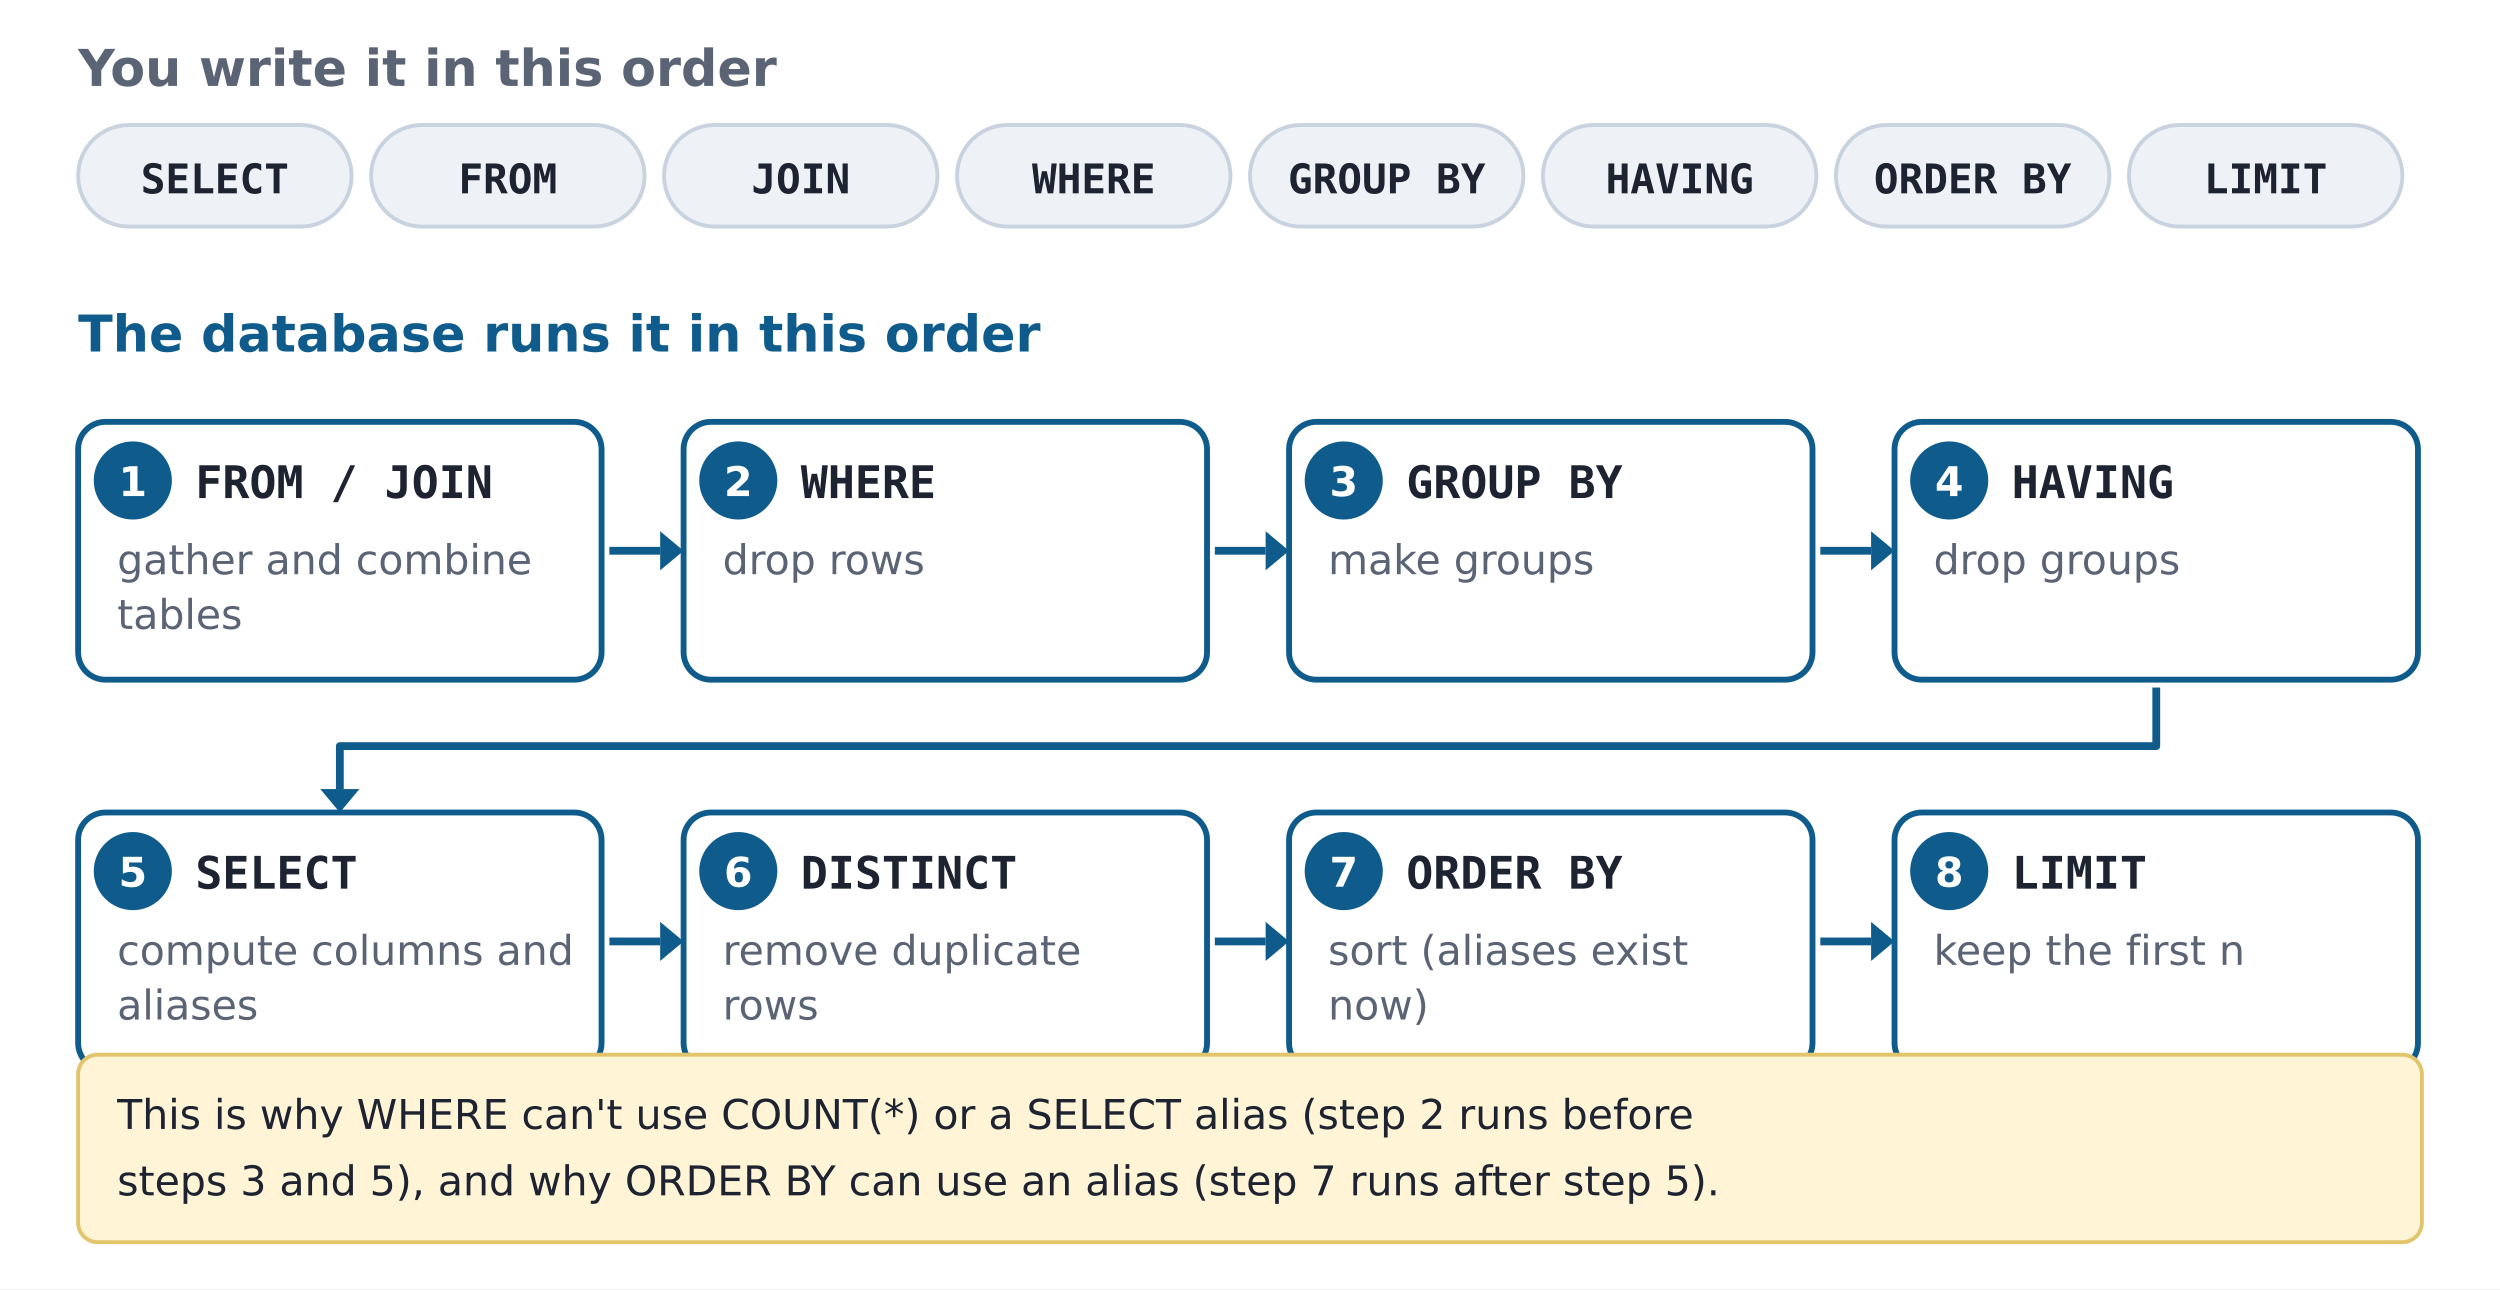
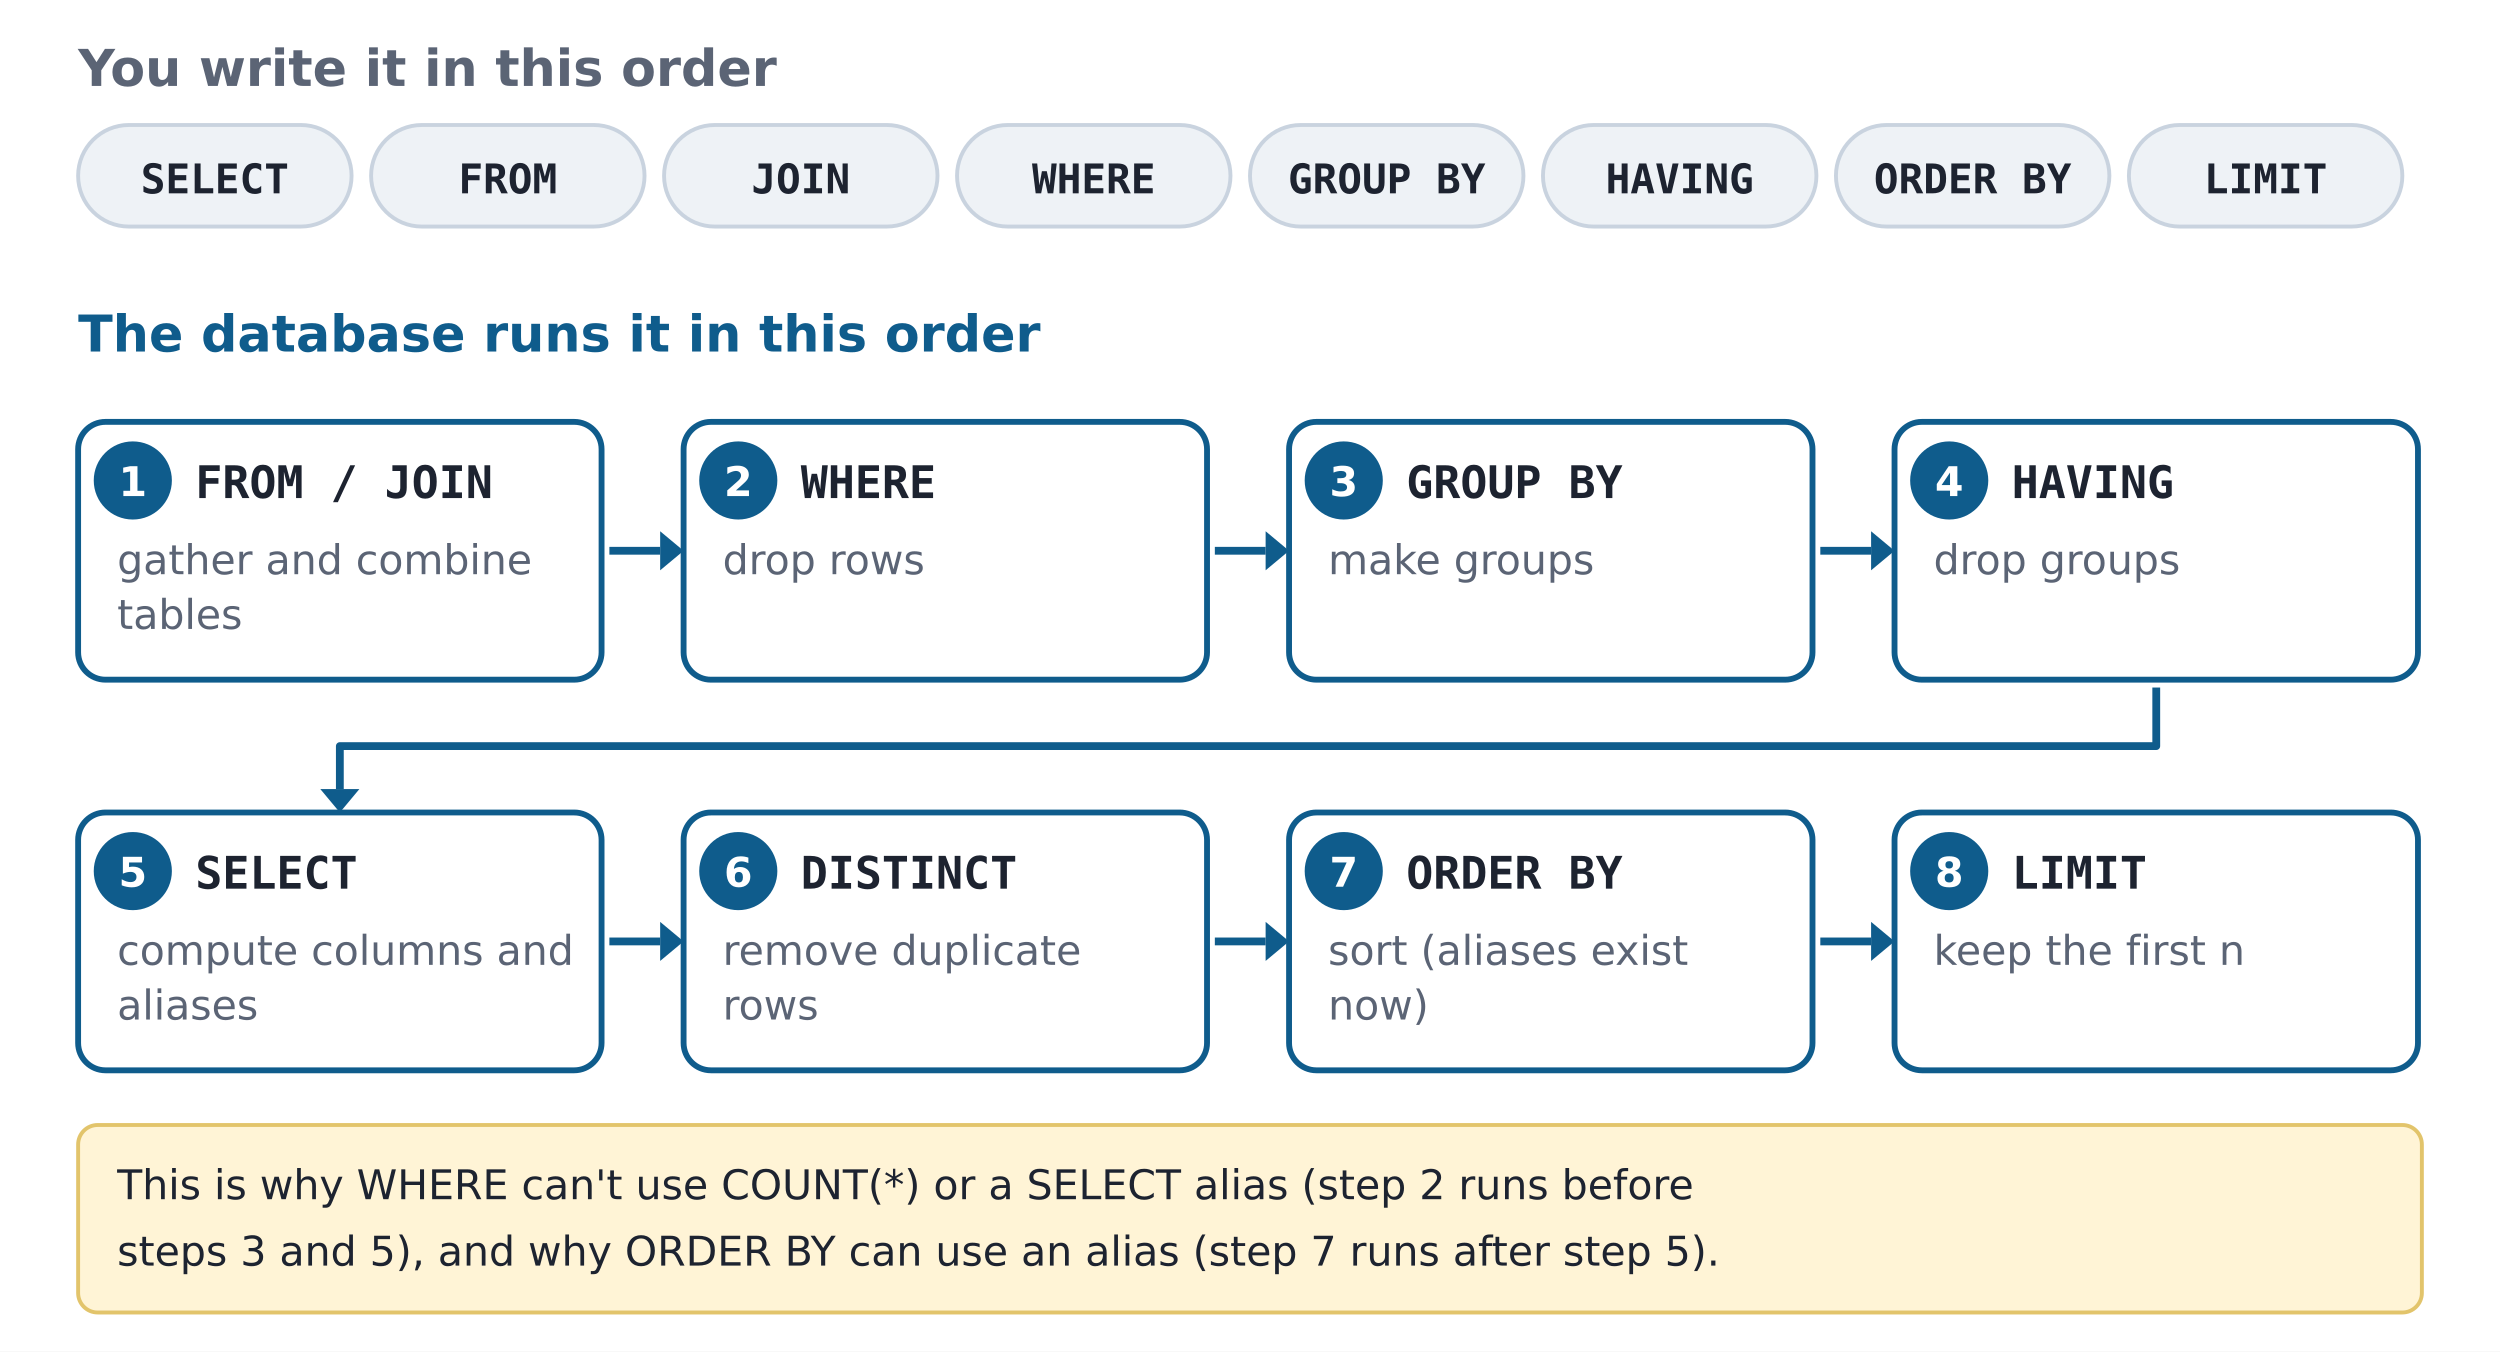
- <svg xmlns="http://www.w3.org/2000/svg" width="640" height="330" viewBox="0 0 640 330" font-family="DejaVu Sans, Arial, sans-serif">
-   <rect width="640" height="330" fill="#ffffff" />
+ <svg xmlns="http://www.w3.org/2000/svg" width="640" height="346" viewBox="0 0 640 346" font-family="DejaVu Sans, Arial, sans-serif">
+   <rect width="640" height="346" fill="#ffffff" />
  <text x="20" y="22" font-size="13" fill="#5b6475" font-weight="bold" text-anchor="start" font-family="Poppins, DejaVu Sans, sans-serif">You write it in this order</text>
  <rect x="20" y="32" width="70" height="26" rx="13" fill="#eef2f6" stroke="#c9d3df" stroke-width="1" />
  <text x="55.0" y="49.5" font-size="10.5" fill="#1d2330" font-weight="bold" text-anchor="middle" font-family="DejaVu Sans Mono, monospace">SELECT</text>
  <rect x="95" y="32" width="70" height="26" rx="13" fill="#eef2f6" stroke="#c9d3df" stroke-width="1" />
  <text x="130.0" y="49.5" font-size="10.5" fill="#1d2330" font-weight="bold" text-anchor="middle" font-family="DejaVu Sans Mono, monospace">FROM</text>
  <rect x="170" y="32" width="70" height="26" rx="13" fill="#eef2f6" stroke="#c9d3df" stroke-width="1" />
  <text x="205.0" y="49.5" font-size="10.5" fill="#1d2330" font-weight="bold" text-anchor="middle" font-family="DejaVu Sans Mono, monospace">JOIN</text>
  <rect x="245" y="32" width="70" height="26" rx="13" fill="#eef2f6" stroke="#c9d3df" stroke-width="1" />
  <text x="280.0" y="49.5" font-size="10.5" fill="#1d2330" font-weight="bold" text-anchor="middle" font-family="DejaVu Sans Mono, monospace">WHERE</text>
  <rect x="320" y="32" width="70" height="26" rx="13" fill="#eef2f6" stroke="#c9d3df" stroke-width="1" />
  <text x="355.0" y="49.5" font-size="10.5" fill="#1d2330" font-weight="bold" text-anchor="middle" font-family="DejaVu Sans Mono, monospace">GROUP BY</text>
  <rect x="395" y="32" width="70" height="26" rx="13" fill="#eef2f6" stroke="#c9d3df" stroke-width="1" />
  <text x="430.0" y="49.5" font-size="10.5" fill="#1d2330" font-weight="bold" text-anchor="middle" font-family="DejaVu Sans Mono, monospace">HAVING</text>
  <rect x="470" y="32" width="70" height="26" rx="13" fill="#eef2f6" stroke="#c9d3df" stroke-width="1" />
  <text x="505.0" y="49.5" font-size="10.5" fill="#1d2330" font-weight="bold" text-anchor="middle" font-family="DejaVu Sans Mono, monospace">ORDER BY</text>
  <rect x="545" y="32" width="70" height="26" rx="13" fill="#eef2f6" stroke="#c9d3df" stroke-width="1" />
  <text x="580.0" y="49.5" font-size="10.5" fill="#1d2330" font-weight="bold" text-anchor="middle" font-family="DejaVu Sans Mono, monospace">LIMIT</text>
  <text x="20" y="90" font-size="13" fill="#0f5c8c" font-weight="bold" text-anchor="start" font-family="Poppins, DejaVu Sans, sans-serif">The database runs it in this order</text>
  <rect x="20" y="108" width="134" height="66" rx="7" fill="#fff" stroke="#0f5c8c" stroke-width="1.5" />
  <circle cx="34" cy="123" r="10" fill="#0f5c8c" />
  <text x="34" y="127" font-size="10.5" fill="#fff" font-weight="bold" text-anchor="middle">1</text>
  <text x="50" y="127.5" font-size="11.5" fill="#1d2330" font-weight="bold" text-anchor="start" font-family="DejaVu Sans Mono, monospace">FROM / JOIN</text>
  <text x="30" y="147" font-size="10.5" fill="#5b6475" font-weight="normal" text-anchor="start">gather and combine</text>
  <text x="30" y="161" font-size="10.5" fill="#5b6475" font-weight="normal" text-anchor="start">tables</text>
  <path d="M156,141.0 H169" fill="none" stroke="#0f5c8c" stroke-width="2" stroke-linejoin="round" />
  <path d="M169,136.0 l6,5 l-6,5 z" fill="#0f5c8c" />
  <rect x="175" y="108" width="134" height="66" rx="7" fill="#fff" stroke="#0f5c8c" stroke-width="1.5" />
  <circle cx="189" cy="123" r="10" fill="#0f5c8c" />
  <text x="189" y="127" font-size="10.5" fill="#fff" font-weight="bold" text-anchor="middle">2</text>
  <text x="205" y="127.5" font-size="11.5" fill="#1d2330" font-weight="bold" text-anchor="start" font-family="DejaVu Sans Mono, monospace">WHERE</text>
  <text x="185" y="147" font-size="10.5" fill="#5b6475" font-weight="normal" text-anchor="start">drop rows</text>
  <path d="M311,141.0 H324" fill="none" stroke="#0f5c8c" stroke-width="2" stroke-linejoin="round" />
  <path d="M324,136.0 l6,5 l-6,5 z" fill="#0f5c8c" />
  <rect x="330" y="108" width="134" height="66" rx="7" fill="#fff" stroke="#0f5c8c" stroke-width="1.5" />
  <circle cx="344" cy="123" r="10" fill="#0f5c8c" />
  <text x="344" y="127" font-size="10.5" fill="#fff" font-weight="bold" text-anchor="middle">3</text>
  <text x="360" y="127.5" font-size="11.5" fill="#1d2330" font-weight="bold" text-anchor="start" font-family="DejaVu Sans Mono, monospace">GROUP BY</text>
  <text x="340" y="147" font-size="10.5" fill="#5b6475" font-weight="normal" text-anchor="start">make groups</text>
  <path d="M466,141.0 H479" fill="none" stroke="#0f5c8c" stroke-width="2" stroke-linejoin="round" />
  <path d="M479,136.0 l6,5 l-6,5 z" fill="#0f5c8c" />
  <rect x="485" y="108" width="134" height="66" rx="7" fill="#fff" stroke="#0f5c8c" stroke-width="1.5" />
  <circle cx="499" cy="123" r="10" fill="#0f5c8c" />
  <text x="499" y="127" font-size="10.5" fill="#fff" font-weight="bold" text-anchor="middle">4</text>
  <text x="515" y="127.5" font-size="11.5" fill="#1d2330" font-weight="bold" text-anchor="start" font-family="DejaVu Sans Mono, monospace">HAVING</text>
  <text x="495" y="147" font-size="10.5" fill="#5b6475" font-weight="normal" text-anchor="start">drop groups</text>
  <path d="M552.0,176 V191 H87.0 V202" fill="none" stroke="#0f5c8c" stroke-width="2" stroke-linejoin="round" />
  <path d="M82.0,202 l5,6 l5,-6 z" fill="#0f5c8c" />
  <rect x="20" y="208" width="134" height="66" rx="7" fill="#fff" stroke="#0f5c8c" stroke-width="1.5" />
  <circle cx="34" cy="223" r="10" fill="#0f5c8c" />
  <text x="34" y="227" font-size="10.5" fill="#fff" font-weight="bold" text-anchor="middle">5</text>
  <text x="50" y="227.5" font-size="11.5" fill="#1d2330" font-weight="bold" text-anchor="start" font-family="DejaVu Sans Mono, monospace">SELECT</text>
  <text x="30" y="247" font-size="10.5" fill="#5b6475" font-weight="normal" text-anchor="start">compute columns and</text>
  <text x="30" y="261" font-size="10.5" fill="#5b6475" font-weight="normal" text-anchor="start">aliases</text>
  <path d="M156,241.0 H169" fill="none" stroke="#0f5c8c" stroke-width="2" stroke-linejoin="round" />
  <path d="M169,236.0 l6,5 l-6,5 z" fill="#0f5c8c" />
  <rect x="175" y="208" width="134" height="66" rx="7" fill="#fff" stroke="#0f5c8c" stroke-width="1.5" />
  <circle cx="189" cy="223" r="10" fill="#0f5c8c" />
  <text x="189" y="227" font-size="10.5" fill="#fff" font-weight="bold" text-anchor="middle">6</text>
  <text x="205" y="227.5" font-size="11.5" fill="#1d2330" font-weight="bold" text-anchor="start" font-family="DejaVu Sans Mono, monospace">DISTINCT</text>
  <text x="185" y="247" font-size="10.5" fill="#5b6475" font-weight="normal" text-anchor="start">remove duplicate</text>
  <text x="185" y="261" font-size="10.5" fill="#5b6475" font-weight="normal" text-anchor="start">rows</text>
  <path d="M311,241.0 H324" fill="none" stroke="#0f5c8c" stroke-width="2" stroke-linejoin="round" />
  <path d="M324,236.0 l6,5 l-6,5 z" fill="#0f5c8c" />
  <rect x="330" y="208" width="134" height="66" rx="7" fill="#fff" stroke="#0f5c8c" stroke-width="1.5" />
  <circle cx="344" cy="223" r="10" fill="#0f5c8c" />
  <text x="344" y="227" font-size="10.5" fill="#fff" font-weight="bold" text-anchor="middle">7</text>
  <text x="360" y="227.5" font-size="11.5" fill="#1d2330" font-weight="bold" text-anchor="start" font-family="DejaVu Sans Mono, monospace">ORDER BY</text>
  <text x="340" y="247" font-size="10.5" fill="#5b6475" font-weight="normal" text-anchor="start">sort (aliases exist</text>
  <text x="340" y="261" font-size="10.5" fill="#5b6475" font-weight="normal" text-anchor="start">now)</text>
  <path d="M466,241.0 H479" fill="none" stroke="#0f5c8c" stroke-width="2" stroke-linejoin="round" />
  <path d="M479,236.0 l6,5 l-6,5 z" fill="#0f5c8c" />
  <rect x="485" y="208" width="134" height="66" rx="7" fill="#fff" stroke="#0f5c8c" stroke-width="1.5" />
  <circle cx="499" cy="223" r="10" fill="#0f5c8c" />
  <text x="499" y="227" font-size="10.5" fill="#fff" font-weight="bold" text-anchor="middle">8</text>
  <text x="515" y="227.5" font-size="11.5" fill="#1d2330" font-weight="bold" text-anchor="start" font-family="DejaVu Sans Mono, monospace">LIMIT</text>
  <text x="495" y="247" font-size="10.5" fill="#5b6475" font-weight="normal" text-anchor="start">keep the first n</text>
-   <rect x="20" y="270" width="600" height="48" rx="5" fill="#fff4d6" stroke="#e2c46b" stroke-width="1" />
-   <text x="30" y="289" font-size="10.5" fill="#1d2330" font-weight="normal" text-anchor="start">This is why WHERE can't use COUNT(*) or a SELECT alias (step 2 runs before</text>
-   <text x="30" y="306" font-size="10.5" fill="#1d2330" font-weight="normal" text-anchor="start">steps 3 and 5), and why ORDER BY can use an alias (step 7 runs after step 5).</text>
+   <rect x="20" y="288" width="600" height="48" rx="5" fill="#fff4d6" stroke="#e2c46b" stroke-width="1" />
+   <text x="30" y="307" font-size="10.5" fill="#1d2330" font-weight="normal" text-anchor="start">This is why WHERE can't use COUNT(*) or a SELECT alias (step 2 runs before</text>
+   <text x="30" y="324" font-size="10.5" fill="#1d2330" font-weight="normal" text-anchor="start">steps 3 and 5), and why ORDER BY can use an alias (step 7 runs after step 5).</text>
</svg>
